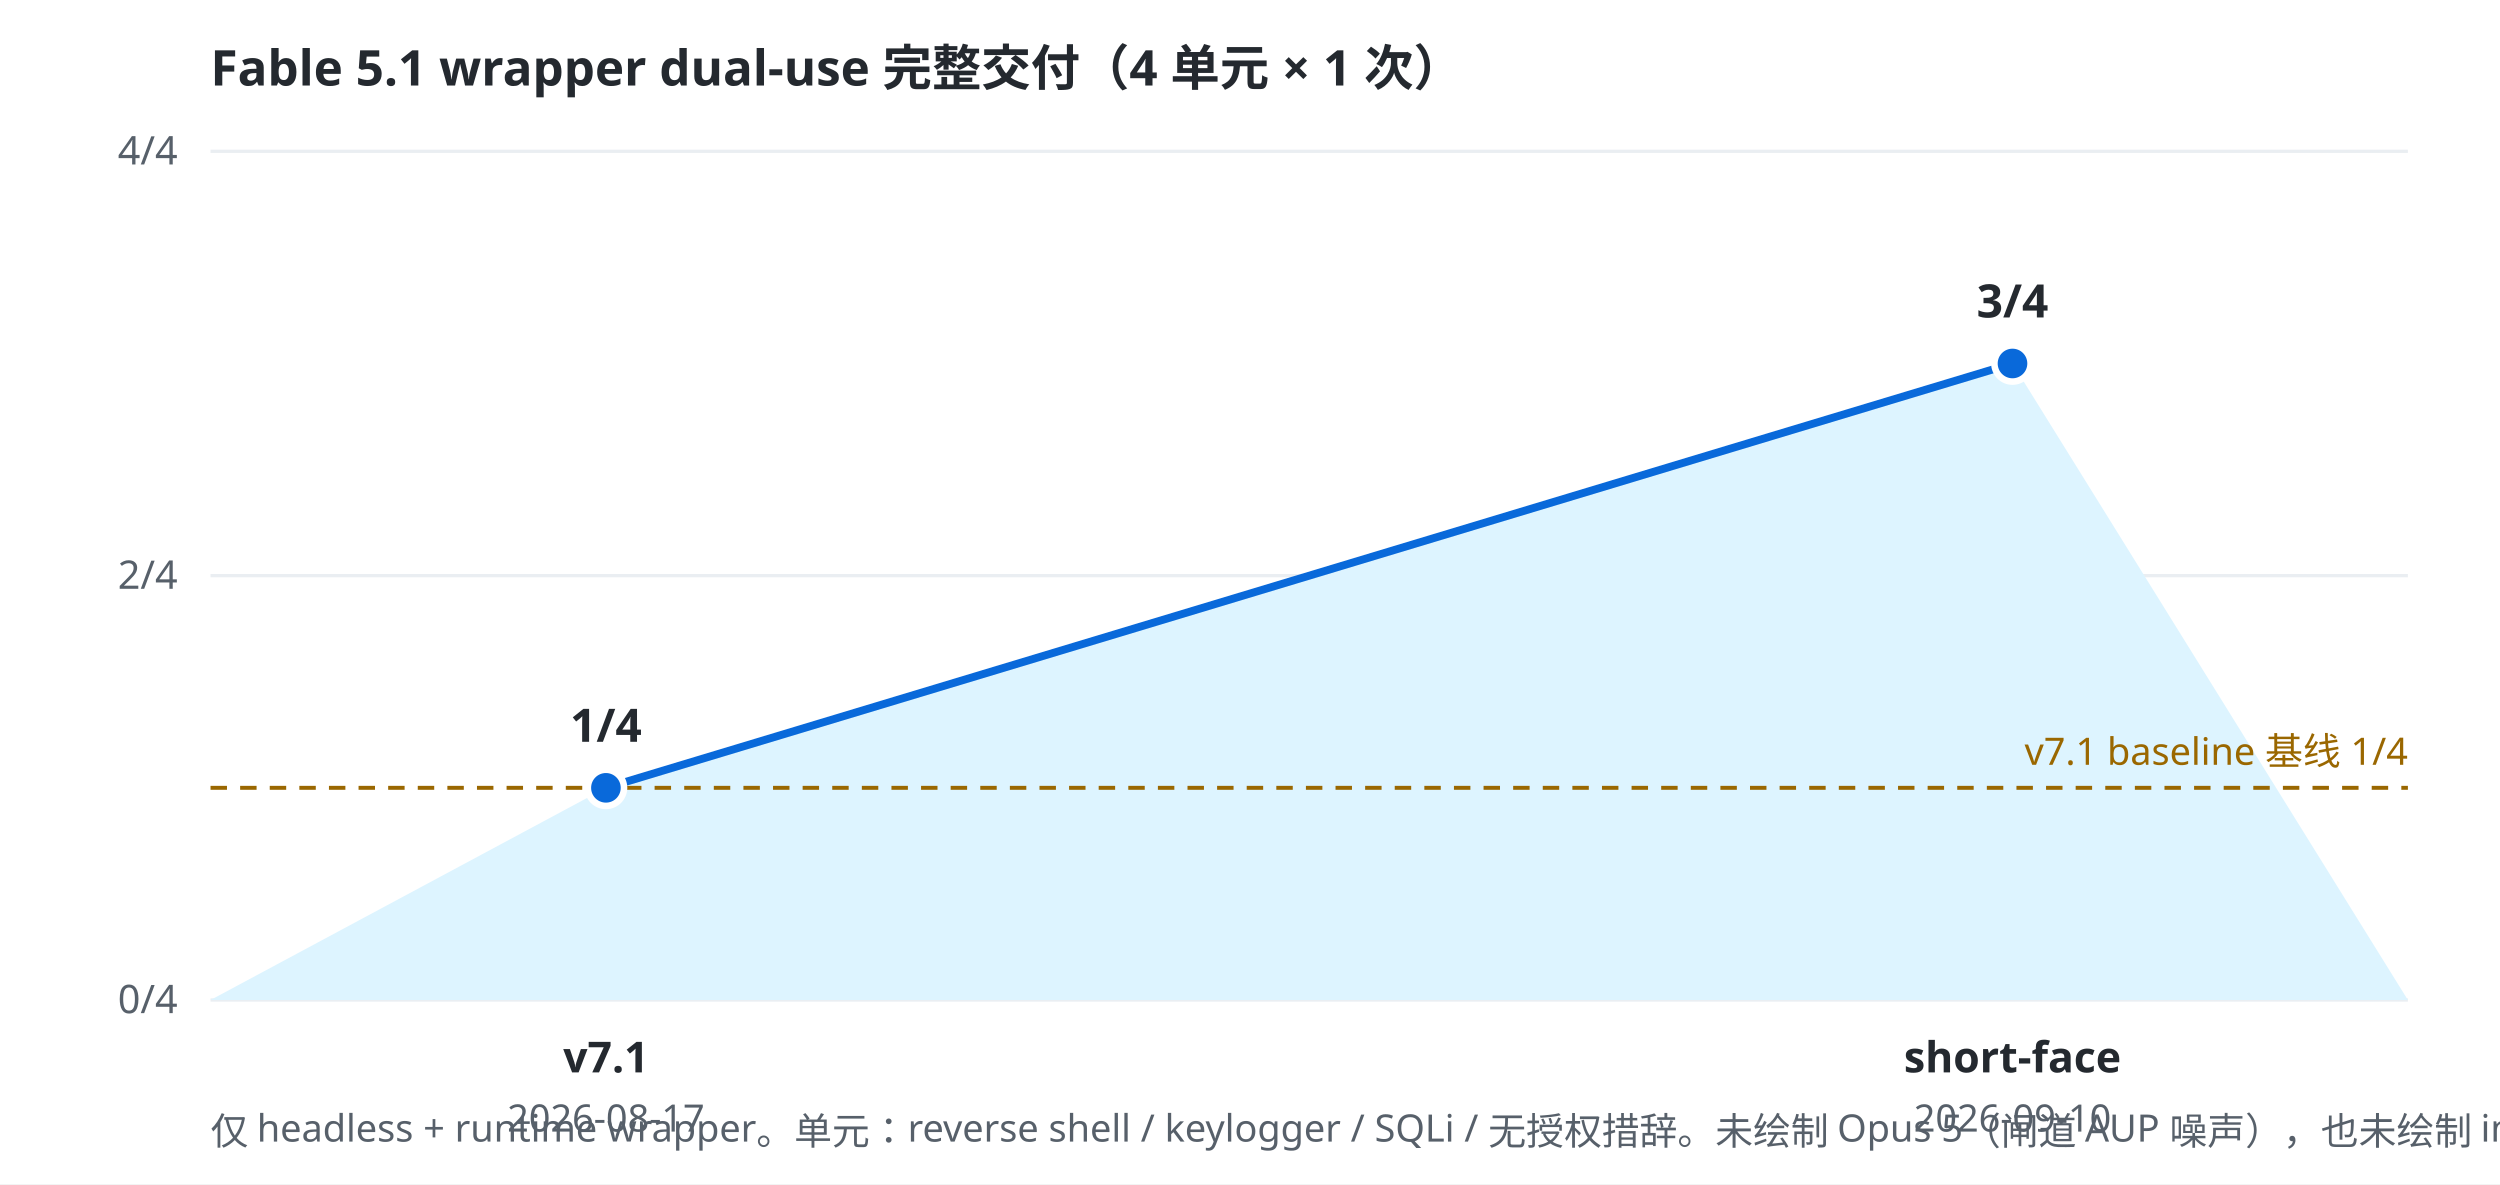
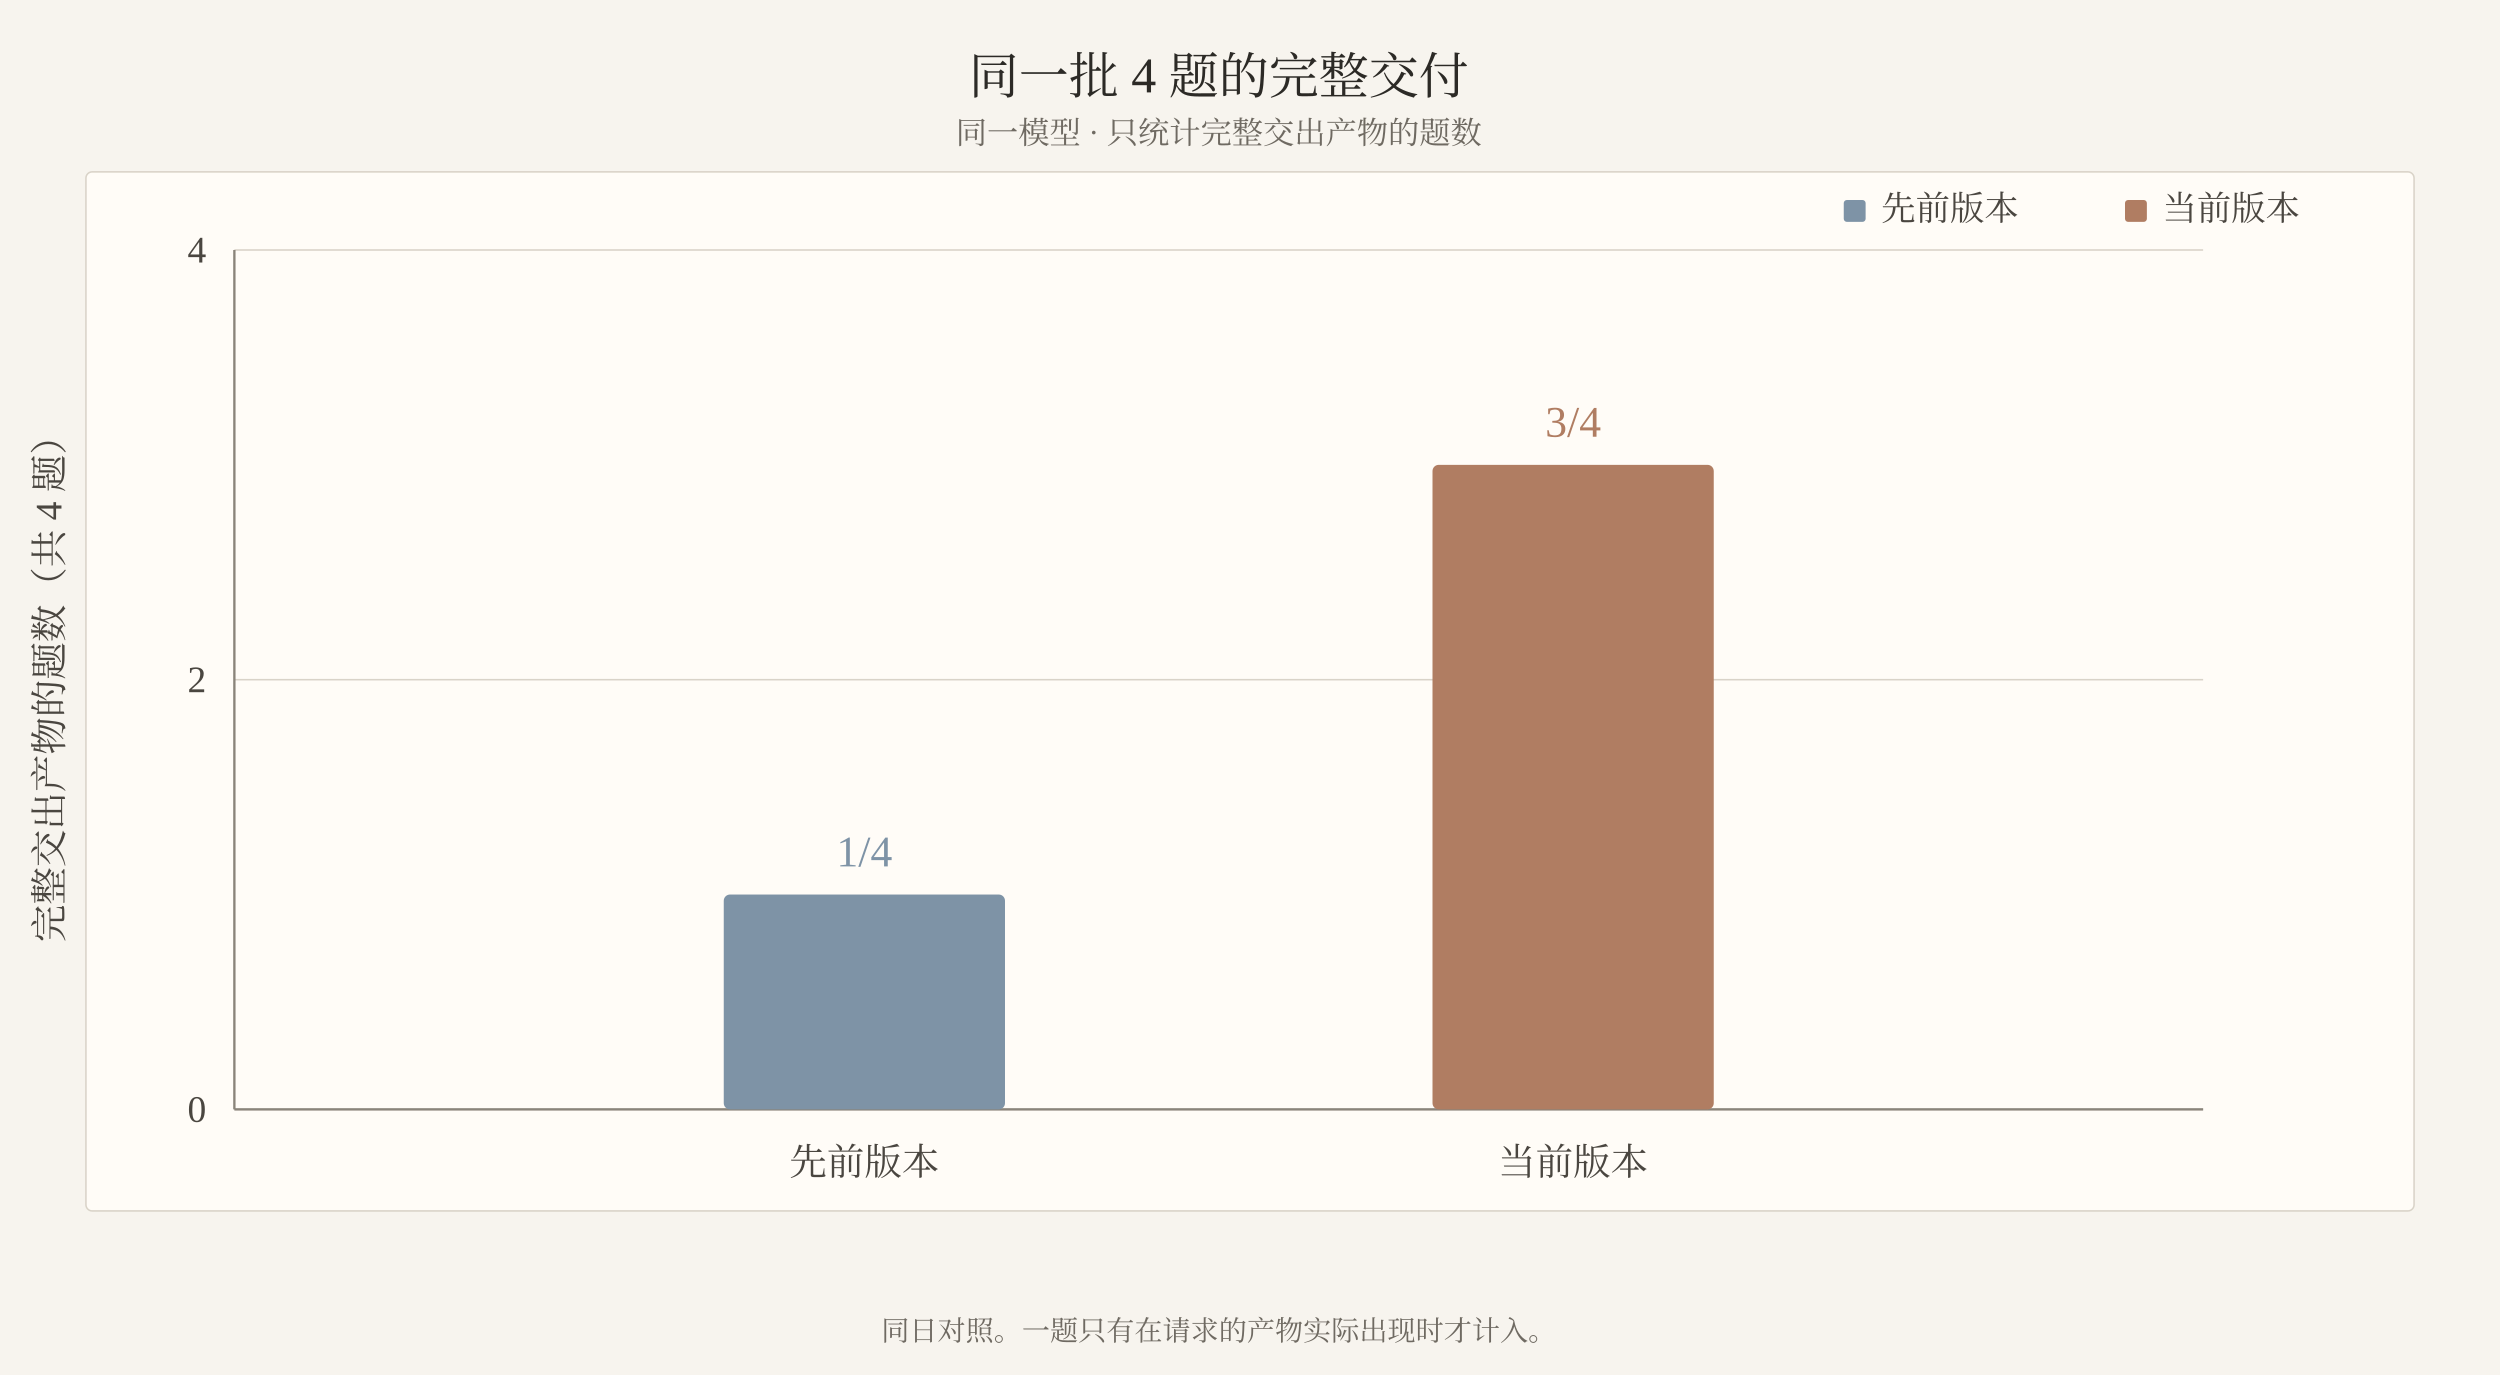
- <svg xmlns="http://www.w3.org/2000/svg" width="760" height="360" viewBox="0 0 760 360" font-family="-apple-system, 'Segoe UI', 'Noto Sans', 'Noto Sans SC', 'PingFang SC', 'Microsoft YaHei', sans-serif">
-   <rect width="760" height="360" fill="#ffffff" />
-   <text x="64" y="26" font-size="15" font-weight="600" fill="#24292f">Fable 5.1 wrapper dual-use 完整交付（4 单元 × 1 次）</text>
-   <line x1="64" y1="304.0" x2="732" y2="304.0" stroke="#eaeef2" stroke-width="1" />
-   <text x="54" y="308.0" font-size="12" fill="#57606a" text-anchor="end">0/4</text>
-   <line x1="64" y1="175.0" x2="732" y2="175.0" stroke="#eaeef2" stroke-width="1" />
-   <text x="54" y="179.0" font-size="12" fill="#57606a" text-anchor="end">2/4</text>
-   <line x1="64" y1="46.0" x2="732" y2="46.0" stroke="#eaeef2" stroke-width="1" />
-   <text x="54" y="50.0" font-size="12" fill="#57606a" text-anchor="end">4/4</text>
-   <polygon points="64,304 184.2,239.5 611.8,110.5 732,304" fill="#ddf4ff" />
-   <polyline points="184.2,239.5 611.8,110.5" fill="none" stroke="#0969da" stroke-width="2.4" />
-   <line x1="64" y1="239.5" x2="732" y2="239.5" stroke="#9a6700" stroke-width="1.2" stroke-dasharray="5 4" />
-   <text x="732" y="232.5" font-size="11.5" fill="#9a6700" text-anchor="end">v7.1 baseline 基线 1/4</text>
-   <circle cx="184.2" cy="239.5" r="5.5" fill="#0969da" stroke="#ffffff" stroke-width="2" />
-   <text x="184.2" y="225.5" font-size="14" font-weight="700" fill="#24292f" text-anchor="middle">1/4</text>
-   <text x="184.2" y="326.0" font-size="13" font-weight="600" fill="#24292f" text-anchor="middle">v7.1</text>
-   <text x="184.2" y="344.0" font-size="11.5" fill="#57606a" text-anchor="middle">2026-08-17</text>
-   <circle cx="611.8" cy="110.5" r="5.5" fill="#0969da" stroke="#ffffff" stroke-width="2" />
-   <text x="611.8" y="96.5" font-size="14" font-weight="700" fill="#24292f" text-anchor="middle">3/4</text>
-   <text x="611.8" y="326.0" font-size="13" font-weight="600" fill="#24292f" text-anchor="middle">short-face</text>
-   <text x="611.8" y="344.0" font-size="11.5" fill="#57606a" text-anchor="middle">2026-09-10</text>
-   <text x="64" y="348" font-size="11.5" fill="#57606a">仅 headless + runtime wrapper。单元：reverse shell / keylogger / SQLi / 无授权措辞。未绘制 Opus 5（闸道 AUP 噪声），也未绘制 import（CLAUDE.md 打不穿 Fable dual-use 地板）。</text>
+ <svg xmlns="http://www.w3.org/2000/svg" width="1600" height="880" viewBox="0 0 1600 880" role="img" font-family="Charter, Georgia, 'Times New Roman', STSong, 'Songti SC', 'Noto Serif CJK SC', serif">
+   <rect width="1600" height="880" fill="#F7F4EE" />
+   <rect x="55" y="110" width="1490" height="665" rx="4" fill="#FFFcf7" stroke="#D9D3C8" />
+   <text x="780" y="60" text-anchor="middle" font-size="32" font-weight="500" fill="#2C2A26">同一批 4 题的完整交付</text>
+   <text x="780" y="92" text-anchor="middle" font-size="20" fill="#6F6A62">同一模型 · 只统计完整交出产物的题数</text>
+   <line x1="150" y1="710.0" x2="1410" y2="710.0" stroke="#D9D3C8" stroke-width="1" />
+   <text x="132" y="718.0" text-anchor="end" font-size="24" fill="#4A4640">0</text>
+   <line x1="150" y1="435.0" x2="1410" y2="435.0" stroke="#D9D3C8" stroke-width="1" />
+   <text x="132" y="443.0" text-anchor="end" font-size="24" fill="#4A4640">2</text>
+   <line x1="150" y1="160.0" x2="1410" y2="160.0" stroke="#D9D3C8" stroke-width="1" />
+   <text x="132" y="168.0" text-anchor="end" font-size="24" fill="#4A4640">4</text>
+   <line x1="150" y1="160" x2="150" y2="710.0" stroke="#8A847A" stroke-width="1.5" />
+   <line x1="150" y1="710.0" x2="1410" y2="710.0" stroke="#8A847A" stroke-width="1.5" />
+   <text x="40" y="435" transform="rotate(-90 40 435)" text-anchor="middle" font-size="24" fill="#4A4640">完整交出产物的题数（共 4 题）</text>
+   <rect x="463.2" y="572.5" width="180" height="137.5" rx="4" fill="#7E93A6" />
+   <text x="553.2" y="554.5" text-anchor="middle" font-size="28" font-weight="500" fill="#7E93A6">1/4</text>
+   <text x="553.2" y="752.0" text-anchor="middle" font-size="24" fill="#4A4640">先前版本</text>
+   <rect x="916.8" y="297.5" width="180" height="412.5" rx="4" fill="#B07D62" />
+   <text x="1006.8" y="279.5" text-anchor="middle" font-size="28" font-weight="500" fill="#B07D62">3/4</text>
+   <text x="1006.8" y="752.0" text-anchor="middle" font-size="24" fill="#4A4640">当前版本</text>
+   <rect x="1180" y="128" width="14" height="14" rx="2" fill="#7E93A6" />
+   <text x="1204" y="141" font-size="22" fill="#4A4640">先前版本</text>
+   <rect x="1360" y="128" width="14" height="14" rx="2" fill="#B07D62" />
+   <text x="1384" y="141" font-size="22" fill="#4A4640">当前版本</text>
+   <text x="780" y="858" text-anchor="middle" font-size="18" fill="#6F6A62">同日对照。一题只有在请求的产物实际出现时才计入。</text>
</svg>
